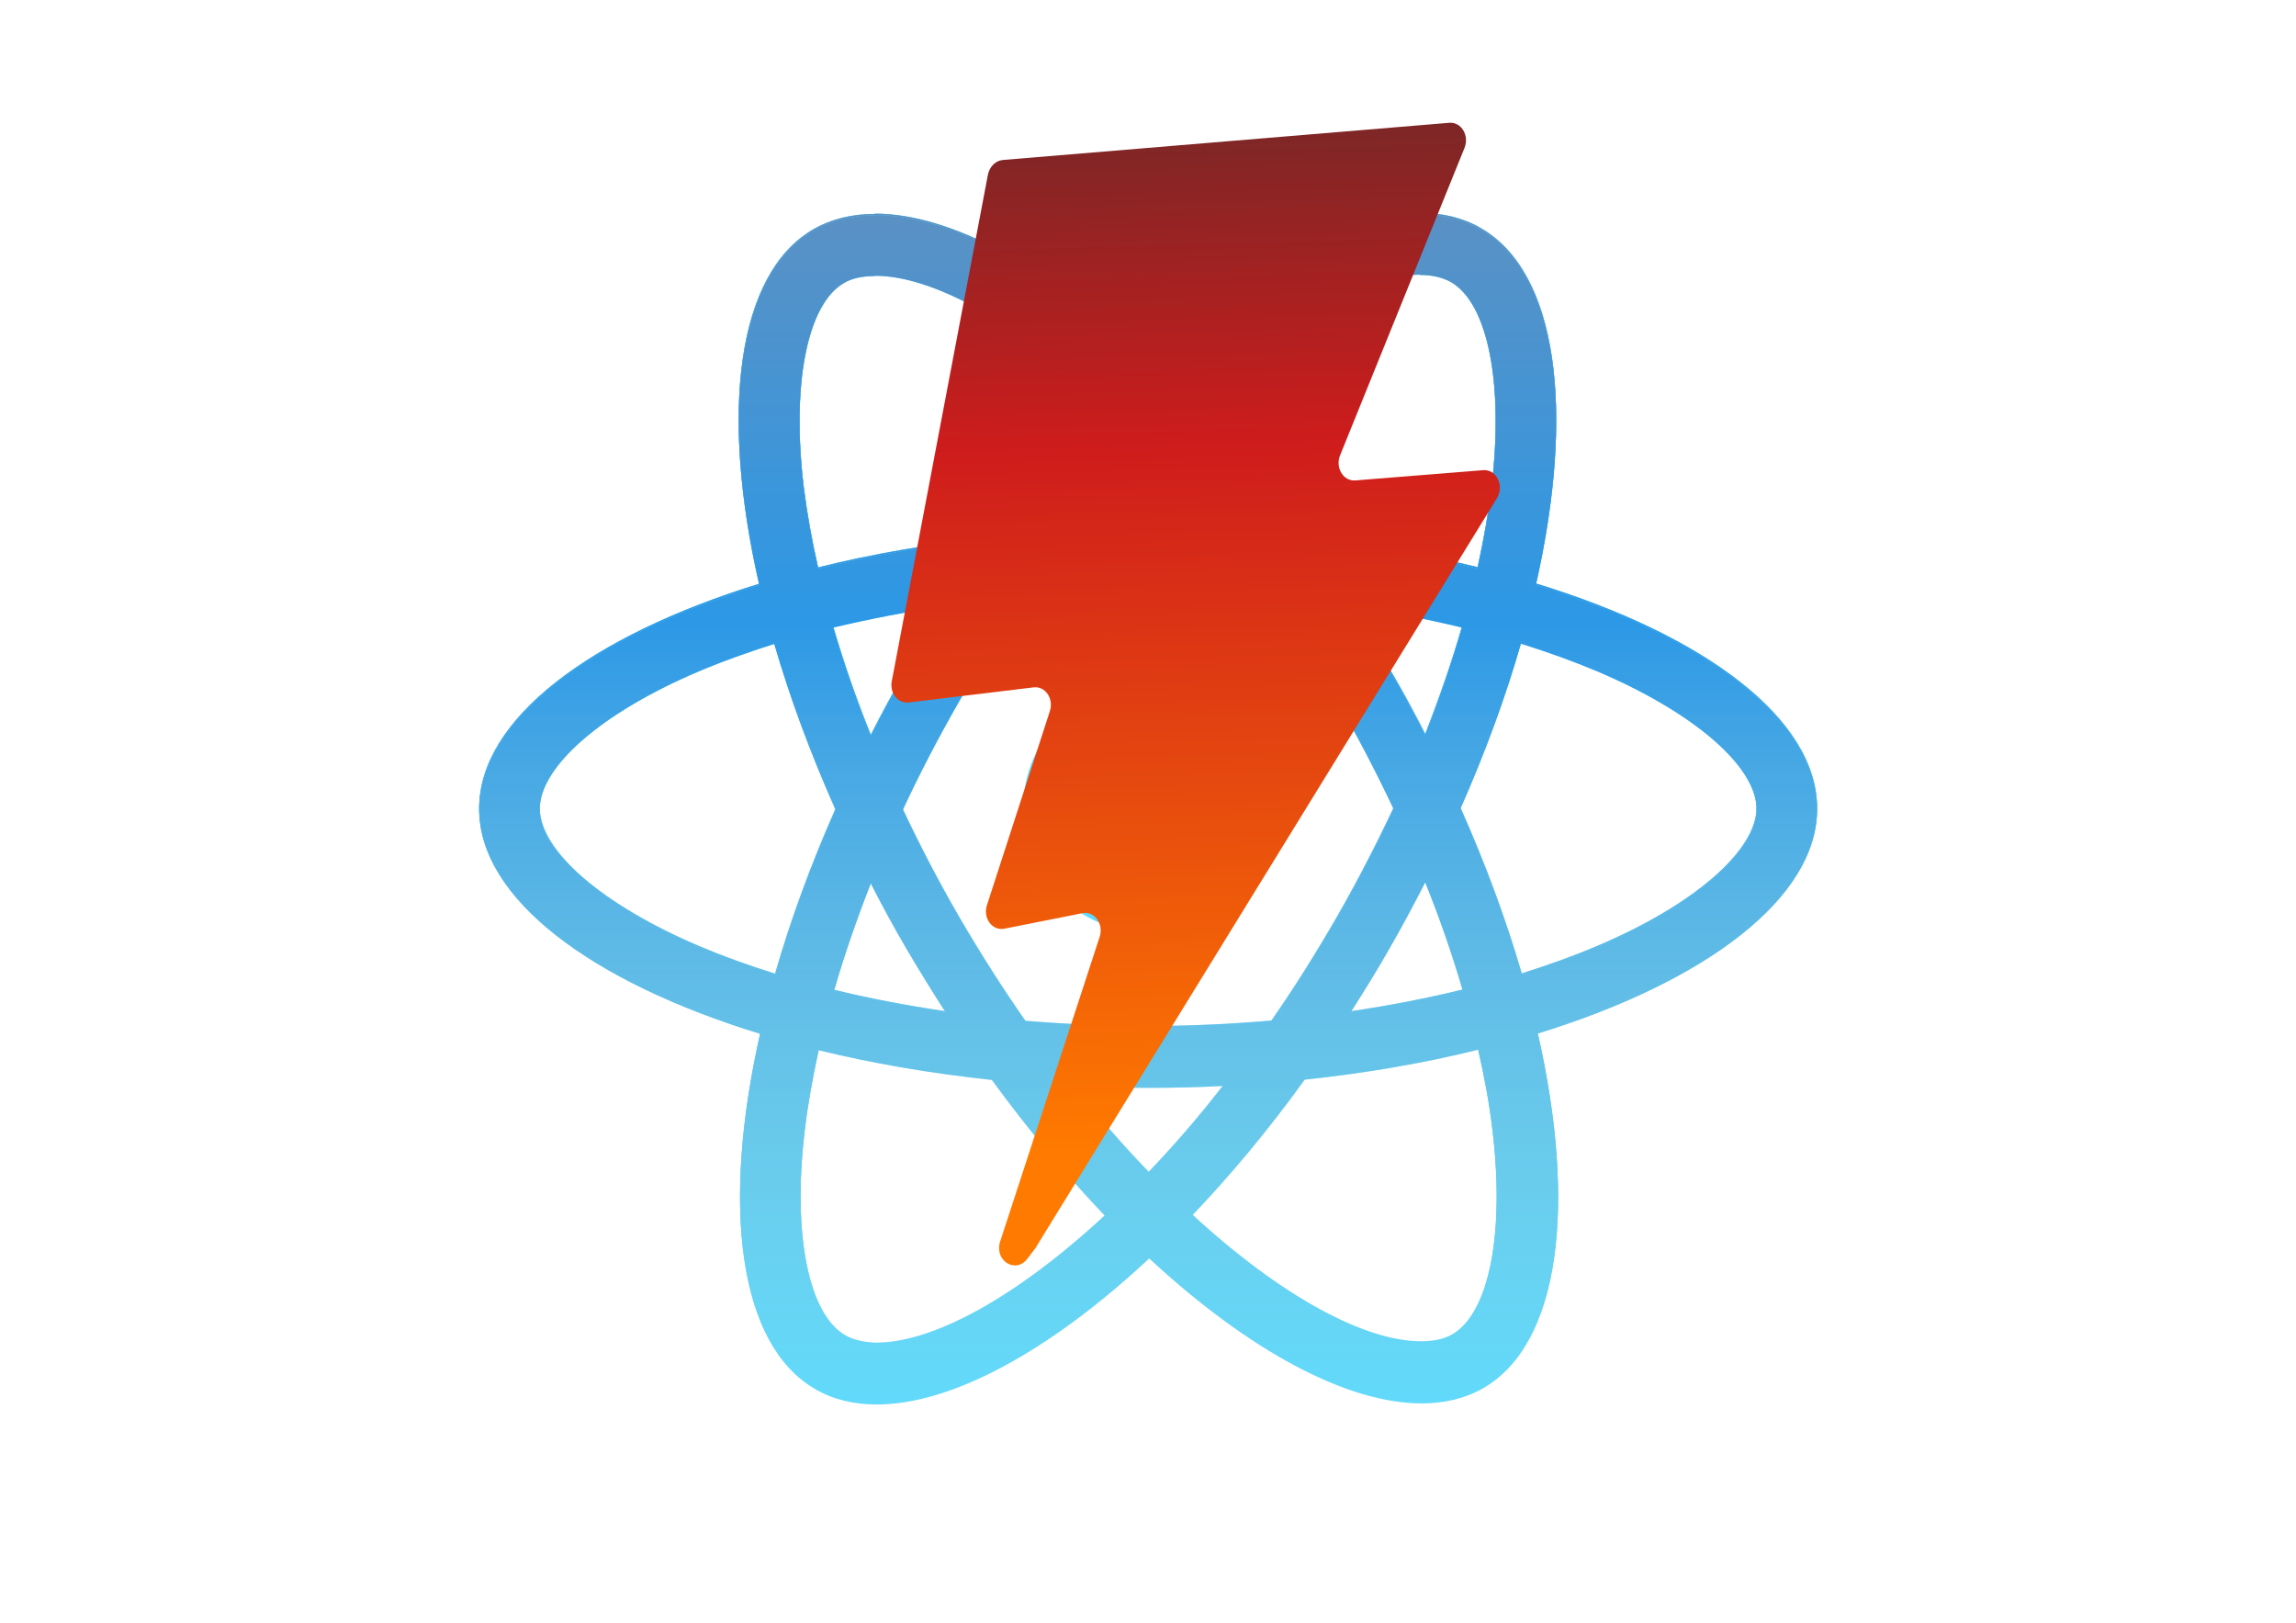
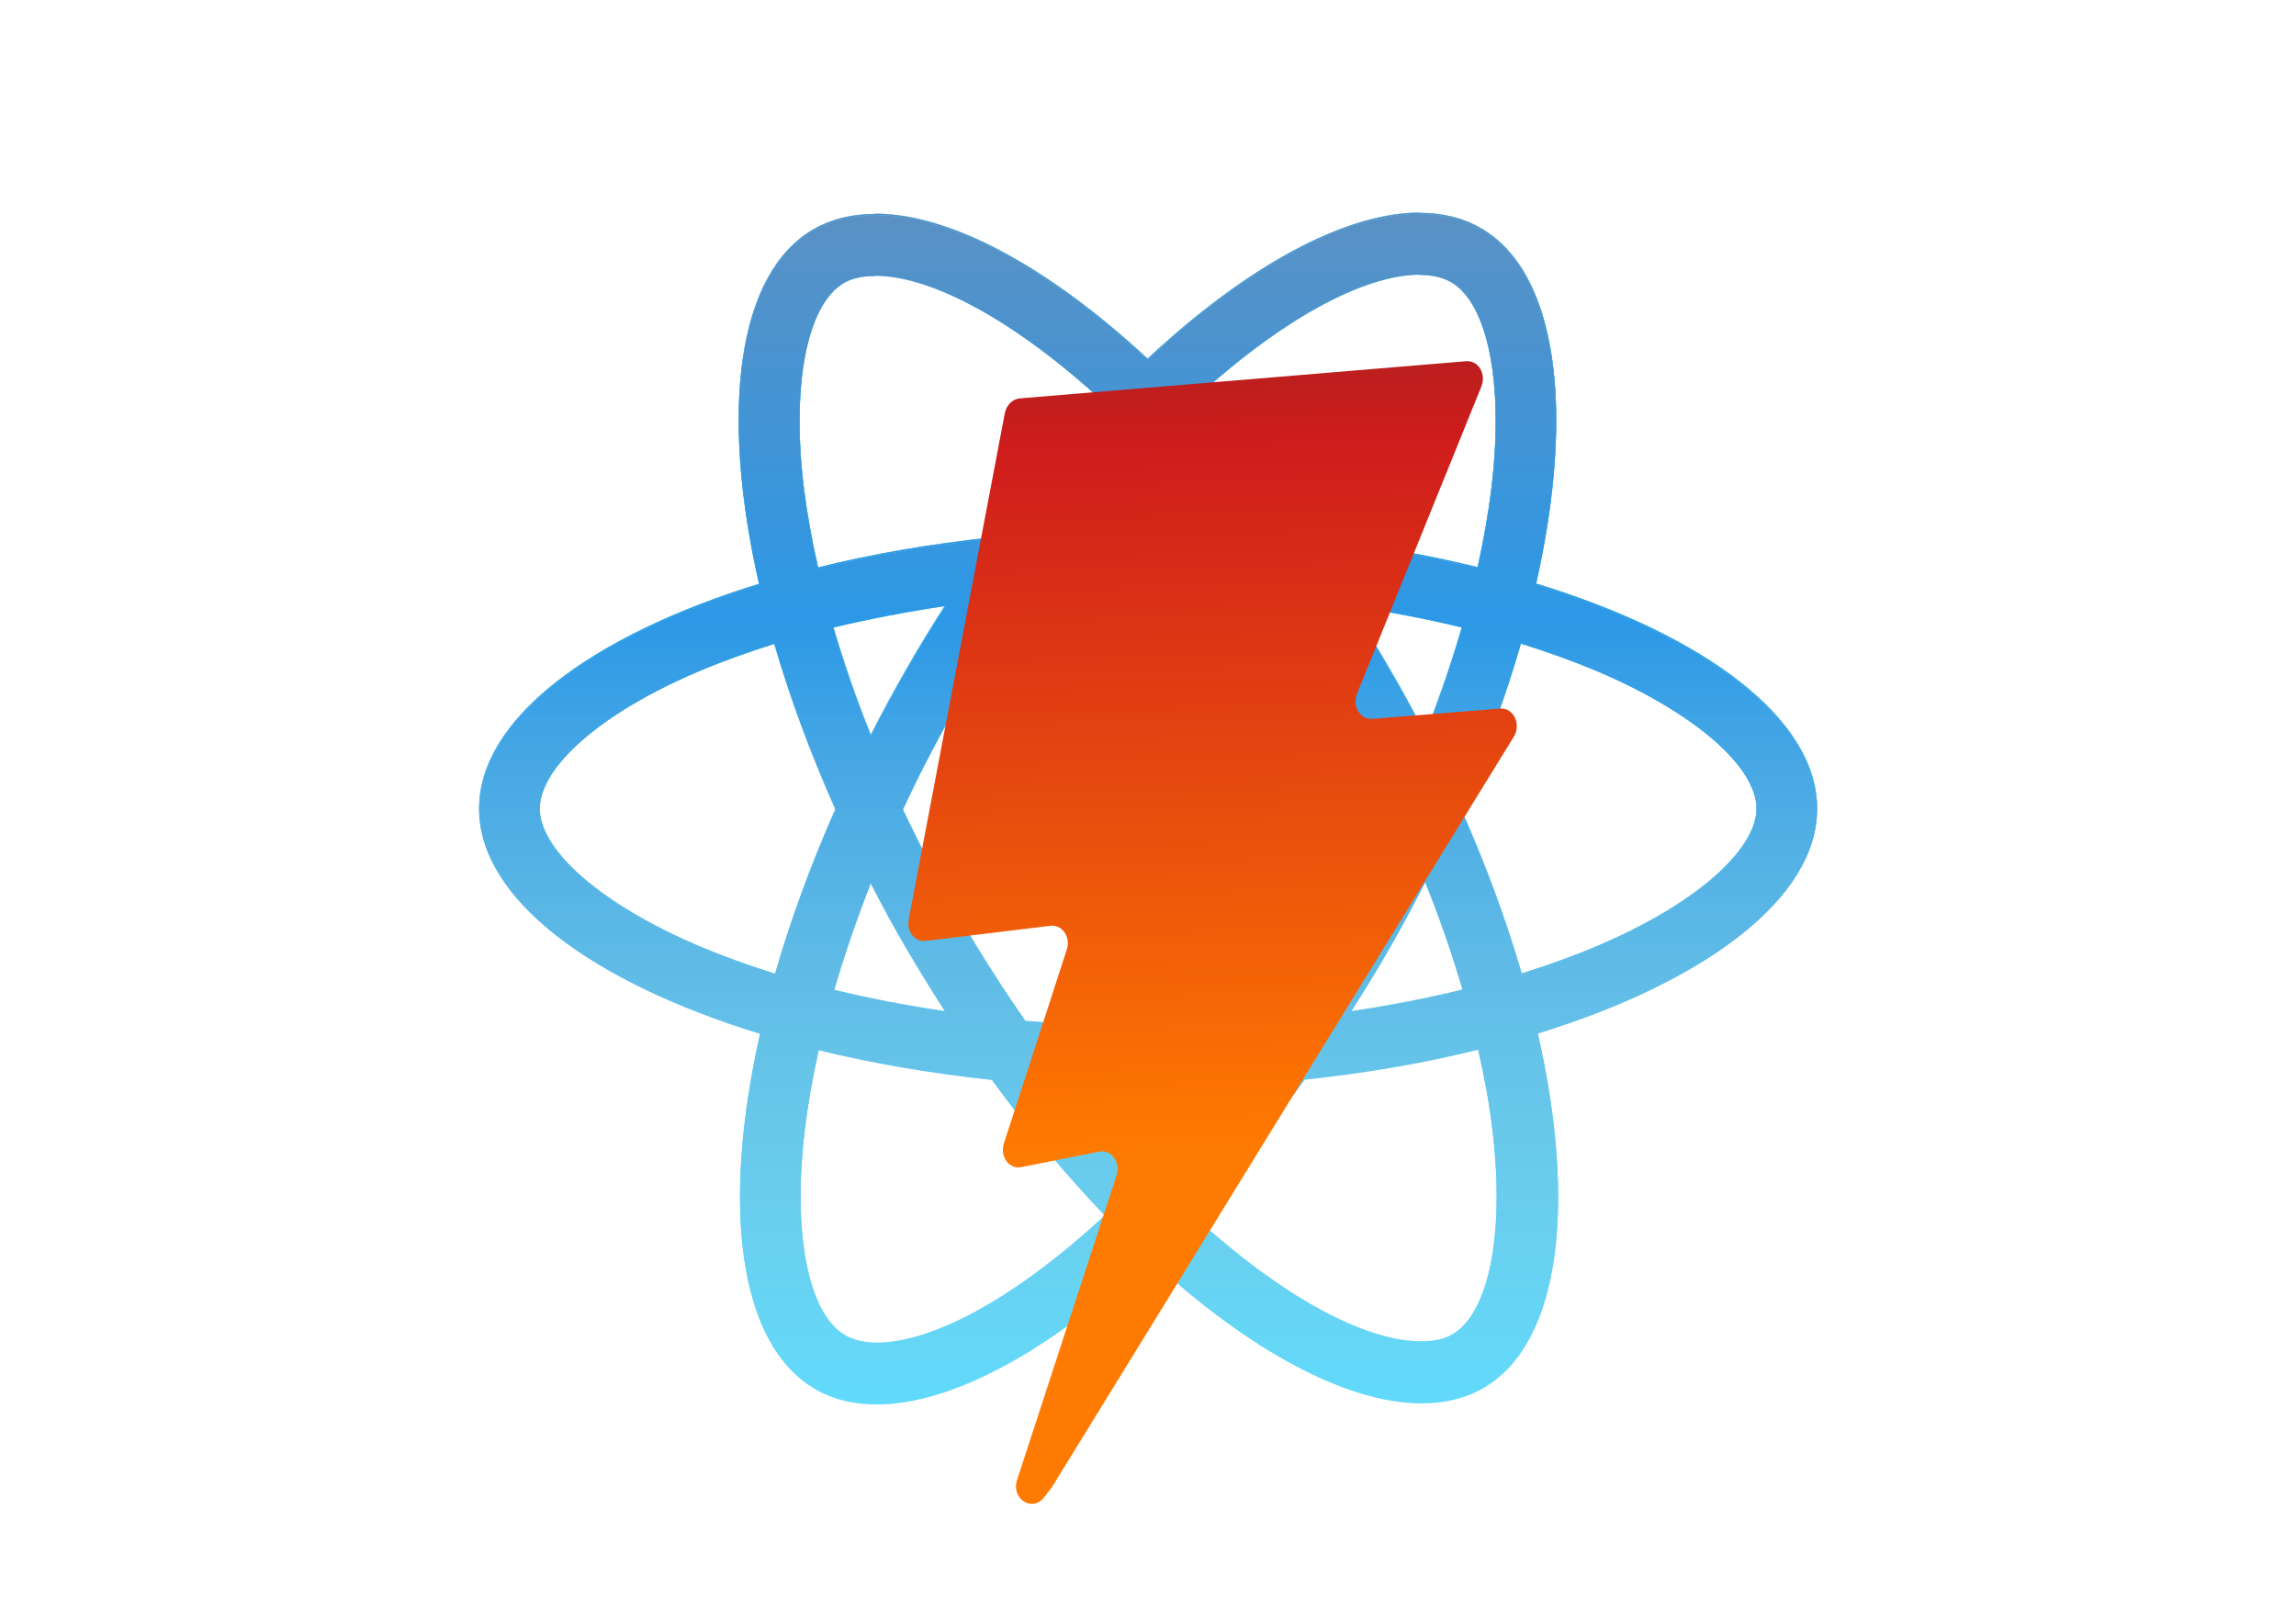
<svg xmlns="http://www.w3.org/2000/svg" width="712" height="503" viewBox="0 0 712 503" fill="none">
  <path d="M355.958 289.143C377.303 289.143 394.606 271.854 394.606 250.528C394.606 229.202 377.303 211.914 355.958 211.914C334.613 211.914 317.309 229.202 317.309 250.528C317.309 271.854 334.613 289.143 355.958 289.143Z" fill="#61DAFB" />
  <path d="M563.494 250.528C563.494 223.067 529.074 197.043 476.302 180.904C488.48 127.165 483.067 84.411 459.218 70.722C453.721 67.512 447.294 65.991 440.275 65.991V84.833C444.165 84.833 447.294 85.594 449.916 87.03C461.417 93.621 466.407 118.716 462.517 150.993C461.586 158.935 460.064 167.301 458.204 175.835C441.628 171.779 423.53 168.652 404.501 166.625C393.084 150.993 381.244 136.798 369.32 124.377C396.89 98.775 422.769 84.749 440.359 84.749V65.906C417.102 65.906 386.657 82.467 355.873 111.196C325.089 82.636 294.644 66.244 271.387 66.244V85.087C288.893 85.087 314.856 99.028 342.426 124.461C330.587 136.882 318.747 150.993 307.499 166.625C288.386 168.652 270.288 171.779 253.712 175.919C251.767 167.47 250.329 159.273 249.314 151.415C245.339 119.138 250.244 94.043 261.661 87.368C264.199 85.847 267.497 85.171 271.387 85.171V66.329C264.283 66.329 257.856 67.85 252.274 71.061C228.51 84.749 223.182 127.419 235.445 180.989C182.842 197.212 148.591 223.152 148.591 250.528C148.591 277.989 183.011 304.014 235.783 320.152C223.605 373.891 229.017 416.646 252.866 430.334C258.363 433.545 264.791 435.066 271.895 435.066C295.151 435.066 325.597 418.505 356.381 389.776C387.164 418.336 417.61 434.728 440.867 434.728C447.971 434.728 454.398 433.207 459.98 429.996C483.744 416.308 489.072 373.638 476.809 320.068C529.243 303.929 563.494 277.905 563.494 250.528ZM453.383 194.17C450.254 205.07 446.364 216.308 441.966 227.546C438.499 220.786 434.862 214.026 430.887 207.267C426.997 200.507 422.853 193.916 418.709 187.495C430.718 189.269 442.304 191.466 453.383 194.17ZM414.65 284.157C408.053 295.564 401.288 306.38 394.268 316.435C381.667 317.533 368.897 318.124 356.042 318.124C343.272 318.124 330.502 317.533 317.986 316.519C310.966 306.464 304.116 295.733 297.519 284.411C291.092 273.342 285.257 262.104 279.929 250.782C285.172 239.459 291.092 228.137 297.435 217.068C304.031 205.661 310.797 194.846 317.816 184.791C330.417 183.693 343.188 183.101 356.042 183.101C368.812 183.101 381.583 183.693 394.099 184.707C401.118 194.761 407.969 205.492 414.565 216.815C420.993 227.884 426.828 239.121 432.156 250.444C426.828 261.766 420.992 273.088 414.65 284.157ZM441.966 273.173C446.533 284.495 450.423 295.818 453.637 306.802C442.558 309.506 430.887 311.787 418.794 313.562C422.938 307.056 427.082 300.381 430.972 293.536C434.862 286.777 438.499 279.933 441.966 273.173ZM356.211 363.329C348.346 355.218 340.481 346.177 332.701 336.291C340.312 336.629 348.093 336.882 355.958 336.882C363.907 336.882 371.772 336.713 379.468 336.291C371.857 346.177 363.992 355.218 356.211 363.329ZM293.291 313.562C281.282 311.787 269.696 309.59 258.617 306.887C261.746 295.987 265.636 284.749 270.034 273.511C273.501 280.271 277.138 287.03 281.113 293.79C285.088 300.549 289.147 307.14 293.291 313.562ZM355.789 137.727C363.654 145.839 371.519 154.88 379.299 164.766C371.688 164.428 363.907 164.174 356.042 164.174C348.093 164.174 340.228 164.343 332.532 164.766C340.143 154.88 348.008 145.839 355.789 137.727ZM293.206 187.495C289.062 194.001 284.918 200.676 281.028 207.52C277.138 214.28 273.501 221.039 270.034 227.799C265.467 216.477 261.577 205.154 258.363 194.17C269.442 191.551 281.113 189.269 293.206 187.495ZM216.67 293.283C186.732 280.524 167.365 263.794 167.365 250.528C167.365 237.263 186.732 220.448 216.67 207.774C223.943 204.647 231.893 201.859 240.096 199.24C244.917 215.801 251.259 233.038 259.124 250.697C251.344 268.272 245.086 285.425 240.35 301.901C231.977 299.282 224.028 296.409 216.67 293.283ZM262.169 414.027C250.667 407.436 245.678 382.341 249.568 350.064C250.498 342.121 252.02 333.756 253.881 325.222C270.457 329.278 288.555 332.404 307.583 334.432C319 350.064 330.84 364.259 342.765 376.68C315.195 402.282 289.316 416.308 271.725 416.308C267.92 416.223 264.706 415.463 262.169 414.027ZM462.77 349.641C466.745 381.918 461.84 407.013 450.423 413.689C447.886 415.209 444.588 415.885 440.697 415.885C423.191 415.885 397.228 401.944 369.658 376.511C381.498 364.09 393.338 349.979 404.586 334.348C423.699 332.32 441.797 329.193 458.373 325.053C460.318 333.587 461.84 341.783 462.77 349.641ZM495.33 293.283C488.057 296.409 480.107 299.198 471.904 301.817C467.083 285.256 460.741 268.019 452.876 250.359C460.656 232.784 466.914 215.632 471.65 199.155C480.023 201.775 487.972 204.647 495.415 207.774C525.353 220.532 544.719 237.263 544.719 250.528C544.635 263.794 525.268 280.609 495.33 293.283Z" fill="#61DAFB" />
  <path d="M563.494 250.528C563.494 223.067 529.074 197.043 476.302 180.904C488.48 127.165 483.067 84.411 459.218 70.722C453.721 67.512 447.294 65.991 440.275 65.991V84.833C444.165 84.833 447.294 85.594 449.916 87.03C461.417 93.621 466.407 118.716 462.517 150.993C461.586 158.935 460.064 167.301 458.204 175.835C441.628 171.779 423.53 168.652 404.501 166.625C393.084 150.993 381.244 136.798 369.32 124.377C396.89 98.775 422.769 84.749 440.359 84.749V65.906C417.102 65.906 386.657 82.467 355.873 111.196C325.089 82.636 294.644 66.244 271.387 66.244V85.087C288.893 85.087 314.856 99.028 342.426 124.461C330.587 136.882 318.747 150.993 307.499 166.625C288.386 168.652 270.288 171.779 253.712 175.919C251.767 167.47 250.329 159.273 249.314 151.415C245.339 119.138 250.244 94.043 261.661 87.368C264.199 85.847 267.497 85.171 271.387 85.171V66.329C264.283 66.329 257.856 67.85 252.274 71.061C228.51 84.749 223.182 127.419 235.445 180.989C182.842 197.212 148.591 223.152 148.591 250.528C148.591 277.989 183.011 304.014 235.783 320.152C223.605 373.891 229.017 416.646 252.866 430.334C258.363 433.545 264.791 435.066 271.895 435.066C295.151 435.066 325.597 418.505 356.381 389.776C387.164 418.336 417.61 434.728 440.867 434.728C447.971 434.728 454.398 433.207 459.98 429.996C483.744 416.308 489.072 373.638 476.809 320.068C529.243 303.929 563.494 277.905 563.494 250.528ZM453.383 194.17C450.254 205.07 446.364 216.308 441.966 227.546C438.499 220.786 434.862 214.026 430.887 207.267C426.997 200.507 422.853 193.916 418.709 187.495C430.718 189.269 442.304 191.466 453.383 194.17ZM414.65 284.157C408.053 295.564 401.288 306.38 394.268 316.435C381.667 317.533 368.897 318.124 356.042 318.124C343.272 318.124 330.502 317.533 317.986 316.519C310.966 306.464 304.116 295.733 297.519 284.411C291.092 273.342 285.257 262.104 279.929 250.782C285.172 239.459 291.092 228.137 297.435 217.068C304.031 205.661 310.797 194.846 317.816 184.791C330.417 183.693 343.188 183.101 356.042 183.101C368.812 183.101 381.583 183.693 394.099 184.707C401.118 194.761 407.969 205.492 414.565 216.815C420.993 227.884 426.828 239.121 432.156 250.444C426.828 261.766 420.992 273.088 414.65 284.157ZM441.966 273.173C446.533 284.495 450.423 295.818 453.637 306.802C442.558 309.506 430.887 311.787 418.794 313.562C422.938 307.056 427.082 300.381 430.972 293.536C434.862 286.777 438.499 279.933 441.966 273.173ZM356.211 363.329C348.346 355.218 340.481 346.177 332.701 336.291C340.312 336.629 348.093 336.882 355.958 336.882C363.907 336.882 371.772 336.713 379.468 336.291C371.857 346.177 363.992 355.218 356.211 363.329ZM293.291 313.562C281.282 311.787 269.696 309.59 258.617 306.887C261.746 295.987 265.636 284.749 270.034 273.511C273.501 280.271 277.138 287.03 281.113 293.79C285.088 300.549 289.147 307.14 293.291 313.562ZM355.789 137.727C363.654 145.839 371.519 154.88 379.299 164.766C371.688 164.428 363.907 164.174 356.042 164.174C348.093 164.174 340.228 164.343 332.532 164.766C340.143 154.88 348.008 145.839 355.789 137.727ZM293.206 187.495C289.062 194.001 284.918 200.676 281.028 207.52C277.138 214.28 273.501 221.039 270.034 227.799C265.467 216.477 261.577 205.154 258.363 194.17C269.442 191.551 281.113 189.269 293.206 187.495ZM216.67 293.283C186.732 280.524 167.365 263.794 167.365 250.528C167.365 237.263 186.732 220.448 216.67 207.774C223.943 204.647 231.893 201.859 240.096 199.24C244.917 215.801 251.259 233.038 259.124 250.697C251.344 268.272 245.086 285.425 240.35 301.901C231.977 299.282 224.028 296.409 216.67 293.283ZM262.169 414.027C250.667 407.436 245.678 382.341 249.568 350.064C250.498 342.121 252.02 333.756 253.881 325.222C270.457 329.278 288.555 332.404 307.583 334.432C319 350.064 330.84 364.259 342.765 376.68C315.195 402.282 289.316 416.308 271.725 416.308C267.92 416.223 264.706 415.463 262.169 414.027ZM462.77 349.641C466.745 381.918 461.84 407.013 450.423 413.689C447.886 415.209 444.588 415.885 440.697 415.885C423.191 415.885 397.228 401.944 369.658 376.511C381.498 364.09 393.338 349.979 404.586 334.348C423.699 332.32 441.797 329.193 458.373 325.053C460.318 333.587 461.84 341.783 462.77 349.641ZM495.33 293.283C488.057 296.409 480.107 299.198 471.904 301.817C467.083 285.256 460.741 268.019 452.876 250.359C460.656 232.784 466.914 215.632 471.65 199.155C480.023 201.775 487.972 204.647 495.415 207.774C525.353 220.532 544.719 237.263 544.719 250.528C544.635 263.794 525.268 280.609 495.33 293.283Z" fill="url(#paint0_linear)" />
  <path d="M563.494 250.951C563.494 223.49 529.074 197.465 476.302 181.327C488.48 127.588 483.067 84.833 459.218 71.145C453.721 67.934 447.294 66.413 440.275 66.413V85.256C444.165 85.256 447.294 86.016 449.916 87.453C461.417 94.043 466.407 119.138 462.517 151.415C461.586 159.358 460.064 167.723 458.204 176.257C441.628 172.201 423.53 169.075 404.501 167.047C393.084 151.415 381.244 137.22 369.32 124.799C396.89 99.197 422.769 85.171 440.359 85.171V66.329C417.102 66.329 386.657 82.89 355.873 111.618C325.089 83.059 294.644 66.667 271.387 66.667V85.509C288.893 85.509 314.856 99.451 342.426 124.884C330.587 137.305 318.747 151.415 307.499 167.047C288.386 169.075 270.288 172.201 253.712 176.342C251.767 167.892 250.329 159.696 249.314 151.838C245.339 119.561 250.244 94.466 261.661 87.79C264.199 86.27 267.497 85.594 271.387 85.594V66.751C264.283 66.751 257.856 68.272 252.274 71.483C228.51 85.171 223.182 127.841 235.445 181.411C182.842 197.634 148.591 223.574 148.591 250.951C148.591 278.412 183.011 304.436 235.783 320.575C223.605 374.314 229.017 417.068 252.866 430.757C258.363 433.967 264.791 435.488 271.895 435.488C295.151 435.488 325.597 418.927 356.381 390.199C387.164 418.758 417.61 435.15 440.867 435.15C447.971 435.15 454.398 433.629 459.98 430.419C483.744 416.73 489.072 374.06 476.809 320.49C529.243 304.352 563.494 278.327 563.494 250.951ZM453.383 194.592C450.254 205.492 446.364 216.73 441.966 227.968C438.499 221.208 434.862 214.449 430.887 207.689C426.997 200.93 422.853 194.339 418.709 187.917C430.718 189.692 442.304 191.889 453.383 194.592ZM414.65 284.58C408.053 295.987 401.288 306.802 394.268 316.857C381.667 317.955 368.897 318.547 356.042 318.547C343.272 318.547 330.502 317.955 317.986 316.942C310.966 306.887 304.116 296.156 297.519 284.833C291.092 273.765 285.257 262.527 279.929 251.204C285.172 239.882 291.092 228.56 297.435 217.491C304.031 206.084 310.797 195.268 317.816 185.214C330.417 184.115 343.188 183.524 356.042 183.524C368.812 183.524 381.583 184.115 394.099 185.129C401.118 195.184 407.969 205.915 414.565 217.237C420.992 228.306 426.828 239.544 432.156 250.866C426.828 262.189 420.993 273.511 414.65 284.58ZM441.966 273.595C446.533 284.918 450.423 296.24 453.637 307.225C442.558 309.928 430.887 312.21 418.794 313.984C422.938 307.478 427.082 300.803 430.972 293.959C434.862 287.199 438.499 280.355 441.966 273.595ZM356.211 363.752C348.346 355.64 340.481 346.599 332.701 336.713C340.312 337.051 348.093 337.305 355.958 337.305C363.907 337.305 371.772 337.136 379.468 336.713C371.857 346.599 363.992 355.64 356.211 363.752ZM293.291 313.984C281.282 312.21 269.696 310.013 258.617 307.309C261.746 296.409 265.636 285.171 270.034 273.933C273.501 280.693 277.138 287.453 281.113 294.212C285.088 300.972 289.147 307.563 293.291 313.984ZM355.789 138.15C363.654 146.261 371.519 155.302 379.299 165.188C371.688 164.85 363.907 164.597 356.042 164.597C348.093 164.597 340.228 164.766 332.532 165.188C340.143 155.302 348.008 146.261 355.789 138.15ZM293.206 187.917C289.062 194.423 284.918 201.099 281.028 207.943C277.138 214.702 273.501 221.462 270.034 228.222C265.467 216.899 261.577 205.577 258.363 194.592C269.442 191.973 281.113 189.692 293.206 187.917ZM216.67 293.705C186.732 280.947 167.365 264.217 167.365 250.951C167.365 237.685 186.732 220.87 216.67 208.196C223.943 205.07 231.893 202.282 240.096 199.662C244.917 216.223 251.259 233.46 259.124 251.12C251.344 268.695 245.086 285.847 240.35 302.324C231.977 299.705 224.028 296.832 216.67 293.705ZM262.169 414.449C250.667 407.858 245.678 382.763 249.568 350.486C250.498 342.544 252.02 334.179 253.881 325.645C270.457 329.7 288.555 332.827 307.583 334.855C319 350.486 330.84 364.681 342.765 377.102C315.195 402.704 289.316 416.73 271.725 416.73C267.92 416.646 264.706 415.885 262.169 414.449ZM462.77 350.064C466.745 382.341 461.84 407.436 450.423 414.111C447.886 415.632 444.588 416.308 440.697 416.308C423.191 416.308 397.228 402.366 369.658 376.933C381.498 364.512 393.338 350.402 404.586 334.77C423.699 332.742 441.797 329.616 458.373 325.476C460.318 334.01 461.84 342.206 462.77 350.064ZM495.33 293.705C488.057 296.832 480.107 299.62 471.904 302.239C467.083 285.678 460.741 268.441 452.876 250.782C460.656 233.207 466.914 216.054 471.65 199.578C480.023 202.197 487.972 205.07 495.415 208.196C525.353 220.955 544.719 237.685 544.719 250.951C544.635 264.217 525.268 281.031 495.33 293.705Z" fill="#61DAFB" />
  <path d="M563.494 250.951C563.494 223.49 529.074 197.465 476.302 181.327C488.48 127.588 483.067 84.833 459.218 71.145C453.721 67.934 447.294 66.413 440.275 66.413V85.256C444.165 85.256 447.294 86.016 449.916 87.453C461.417 94.043 466.407 119.138 462.517 151.415C461.586 159.358 460.064 167.723 458.204 176.257C441.628 172.201 423.53 169.075 404.501 167.047C393.084 151.415 381.244 137.22 369.32 124.799C396.89 99.197 422.769 85.171 440.359 85.171V66.329C417.102 66.329 386.657 82.89 355.873 111.618C325.089 83.059 294.644 66.667 271.387 66.667V85.509C288.893 85.509 314.856 99.451 342.426 124.884C330.587 137.305 318.747 151.415 307.499 167.047C288.386 169.075 270.288 172.201 253.712 176.342C251.767 167.892 250.329 159.696 249.314 151.838C245.339 119.561 250.244 94.466 261.661 87.79C264.199 86.27 267.497 85.594 271.387 85.594V66.751C264.283 66.751 257.856 68.272 252.274 71.483C228.51 85.171 223.182 127.841 235.445 181.411C182.842 197.634 148.591 223.574 148.591 250.951C148.591 278.412 183.011 304.436 235.783 320.575C223.605 374.314 229.017 417.068 252.866 430.757C258.363 433.967 264.791 435.488 271.895 435.488C295.151 435.488 325.597 418.927 356.381 390.199C387.164 418.758 417.61 435.15 440.867 435.15C447.971 435.15 454.398 433.629 459.98 430.419C483.744 416.73 489.072 374.06 476.809 320.49C529.243 304.352 563.494 278.327 563.494 250.951ZM453.383 194.592C450.254 205.492 446.364 216.73 441.966 227.968C438.499 221.208 434.862 214.449 430.887 207.689C426.997 200.93 422.853 194.339 418.709 187.917C430.718 189.692 442.304 191.889 453.383 194.592ZM414.65 284.58C408.053 295.987 401.288 306.802 394.268 316.857C381.667 317.955 368.897 318.547 356.042 318.547C343.272 318.547 330.502 317.955 317.986 316.942C310.966 306.887 304.116 296.156 297.519 284.833C291.092 273.765 285.257 262.527 279.929 251.204C285.172 239.882 291.092 228.56 297.435 217.491C304.031 206.084 310.797 195.268 317.816 185.214C330.417 184.115 343.188 183.524 356.042 183.524C368.812 183.524 381.583 184.115 394.099 185.129C401.118 195.184 407.969 205.915 414.565 217.237C420.992 228.306 426.828 239.544 432.156 250.866C426.828 262.189 420.993 273.511 414.65 284.58ZM441.966 273.595C446.533 284.918 450.423 296.24 453.637 307.225C442.558 309.928 430.887 312.21 418.794 313.984C422.938 307.478 427.082 300.803 430.972 293.959C434.862 287.199 438.499 280.355 441.966 273.595ZM356.211 363.752C348.346 355.64 340.481 346.599 332.701 336.713C340.312 337.051 348.093 337.305 355.958 337.305C363.907 337.305 371.772 337.136 379.468 336.713C371.857 346.599 363.992 355.64 356.211 363.752ZM293.291 313.984C281.282 312.21 269.696 310.013 258.617 307.309C261.746 296.409 265.636 285.171 270.034 273.933C273.501 280.693 277.138 287.453 281.113 294.212C285.088 300.972 289.147 307.563 293.291 313.984ZM355.789 138.15C363.654 146.261 371.519 155.302 379.299 165.188C371.688 164.85 363.907 164.597 356.042 164.597C348.093 164.597 340.228 164.766 332.532 165.188C340.143 155.302 348.008 146.261 355.789 138.15ZM293.206 187.917C289.062 194.423 284.918 201.099 281.028 207.943C277.138 214.702 273.501 221.462 270.034 228.222C265.467 216.899 261.577 205.577 258.363 194.592C269.442 191.973 281.113 189.692 293.206 187.917ZM216.67 293.705C186.732 280.947 167.365 264.217 167.365 250.951C167.365 237.685 186.732 220.87 216.67 208.196C223.943 205.07 231.893 202.282 240.096 199.662C244.917 216.223 251.259 233.46 259.124 251.12C251.344 268.695 245.086 285.847 240.35 302.324C231.977 299.705 224.028 296.832 216.67 293.705ZM262.169 414.449C250.667 407.858 245.678 382.763 249.568 350.486C250.498 342.544 252.02 334.179 253.881 325.645C270.457 329.7 288.555 332.827 307.583 334.855C319 350.486 330.84 364.681 342.765 377.102C315.195 402.704 289.316 416.73 271.725 416.73C267.92 416.646 264.706 415.885 262.169 414.449ZM462.77 350.064C466.745 382.341 461.84 407.436 450.423 414.111C447.886 415.632 444.588 416.308 440.697 416.308C423.191 416.308 397.228 402.366 369.658 376.933C381.498 364.512 393.338 350.402 404.586 334.77C423.699 332.742 441.797 329.616 458.373 325.476C460.318 334.01 461.84 342.206 462.77 350.064ZM495.33 293.705C488.057 296.832 480.107 299.62 471.904 302.239C467.083 285.678 460.741 268.441 452.876 250.782C460.656 233.207 466.914 216.054 471.65 199.578C480.023 202.197 487.972 205.07 495.415 208.196C525.353 220.955 544.719 237.685 544.719 250.951C544.635 264.217 525.268 281.031 495.33 293.705Z" fill="url(#paint1_linear)" />
-   <path d="M449.416 38.074L311.026 49.6C308.751 49.79 306.828 51.687 306.348 54.213L276.545 211.217C275.844 214.915 278.469 218.217 281.791 217.816L320.522 213.13C324.146 212.693 326.832 216.615 325.569 220.505L306.061 280.642C304.748 284.689 307.702 288.705 311.446 287.962L335.628 283.156C339.377 282.412 342.333 286.439 341.01 290.488L310.162 384.922C308.232 390.829 314.892 395.101 318.565 390.312L321.019 387.113L464.191 154.508C466.589 150.613 464.072 145.457 459.935 145.788L420.293 148.963C416.567 149.261 414.009 145.024 415.577 141.153L454.146 45.882C455.715 42.004 453.147 37.763 449.416 38.074Z" fill="url(#paint2_linear)" />
+   <path d="M454.661 112L316.271 123.527C313.997 123.716 312.073 125.614 311.594 128.14L281.791 285.144C281.089 288.842 283.714 292.144 287.037 291.742L325.767 287.057C329.391 286.619 332.077 290.542 330.815 294.431L311.306 354.568C309.993 358.616 312.948 362.632 316.692 361.888L340.874 357.083C344.623 356.339 347.579 360.365 346.256 364.415L315.407 458.849C313.477 464.756 320.138 469.027 323.811 464.238L326.264 461.039L469.437 228.434C471.834 224.54 469.317 219.384 465.18 219.715L425.538 222.89C421.813 223.187 419.255 218.951 420.822 215.079L459.391 119.809C460.96 115.931 458.392 111.689 454.661 112Z" fill="url(#paint2_linear)" />
  <defs>
    <linearGradient id="paint0_linear" x1="356.042" y1="65.906" x2="356.042" y2="435.488" gradientUnits="userSpaceOnUse">
      <stop stop-color="#5A91C4" />
      <stop offset="0.344" stop-color="#2C98E6" />
      <stop offset="1" stop-color="#9CB0C1" stop-opacity="0" />
    </linearGradient>
    <linearGradient id="paint1_linear" x1="356.042" y1="65.906" x2="356.042" y2="435.488" gradientUnits="userSpaceOnUse">
      <stop stop-color="#5A91C4" />
      <stop offset="0.344" stop-color="#2C98E6" />
      <stop offset="1" stop-color="#9CB0C1" stop-opacity="0" />
    </linearGradient>
-     <linearGradient id="paint2_linear" x1="351.325" y1="32.96" x2="360.471" y2="355.848" gradientUnits="userSpaceOnUse">
+     <linearGradient id="paint2_linear" x1="351.325" y1="32.96" x2="360.47" y2="355.848" gradientUnits="userSpaceOnUse">
      <stop stop-color="#EEFF83" />
      <stop offset="0" stop-color="#772727" />
      <stop offset="0.328" stop-color="#CF1C1C" />
      <stop offset="1" stop-color="#FF7A00" />
    </linearGradient>
  </defs>
</svg>
